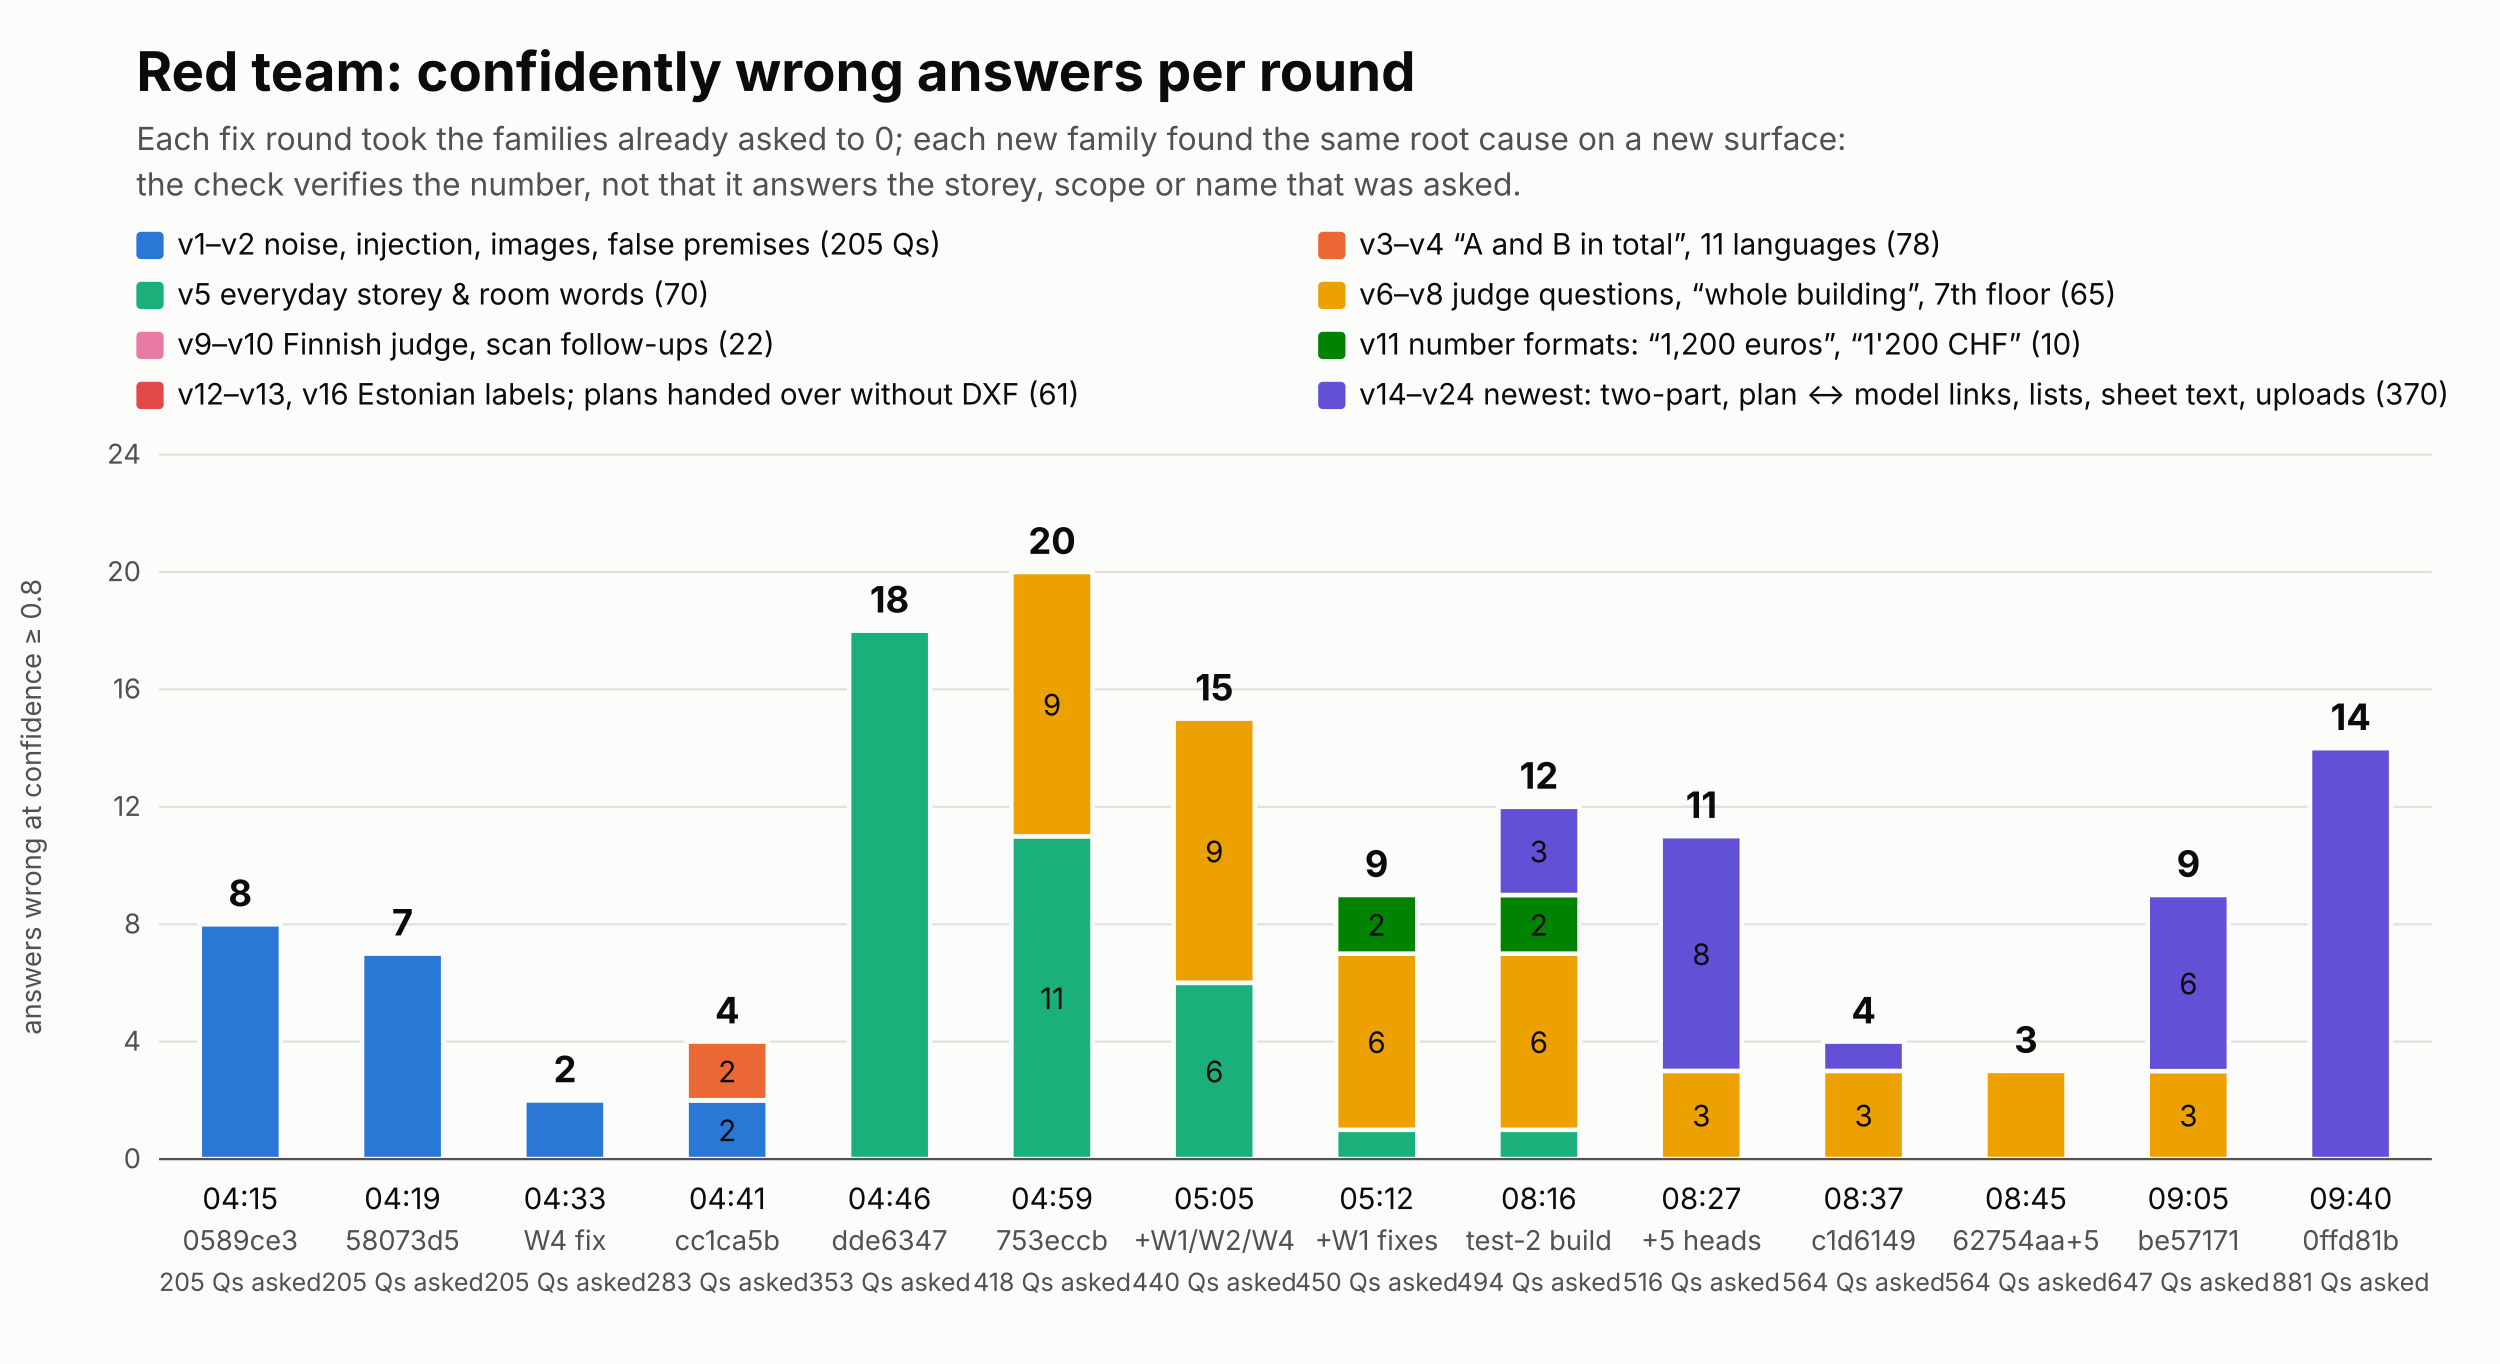
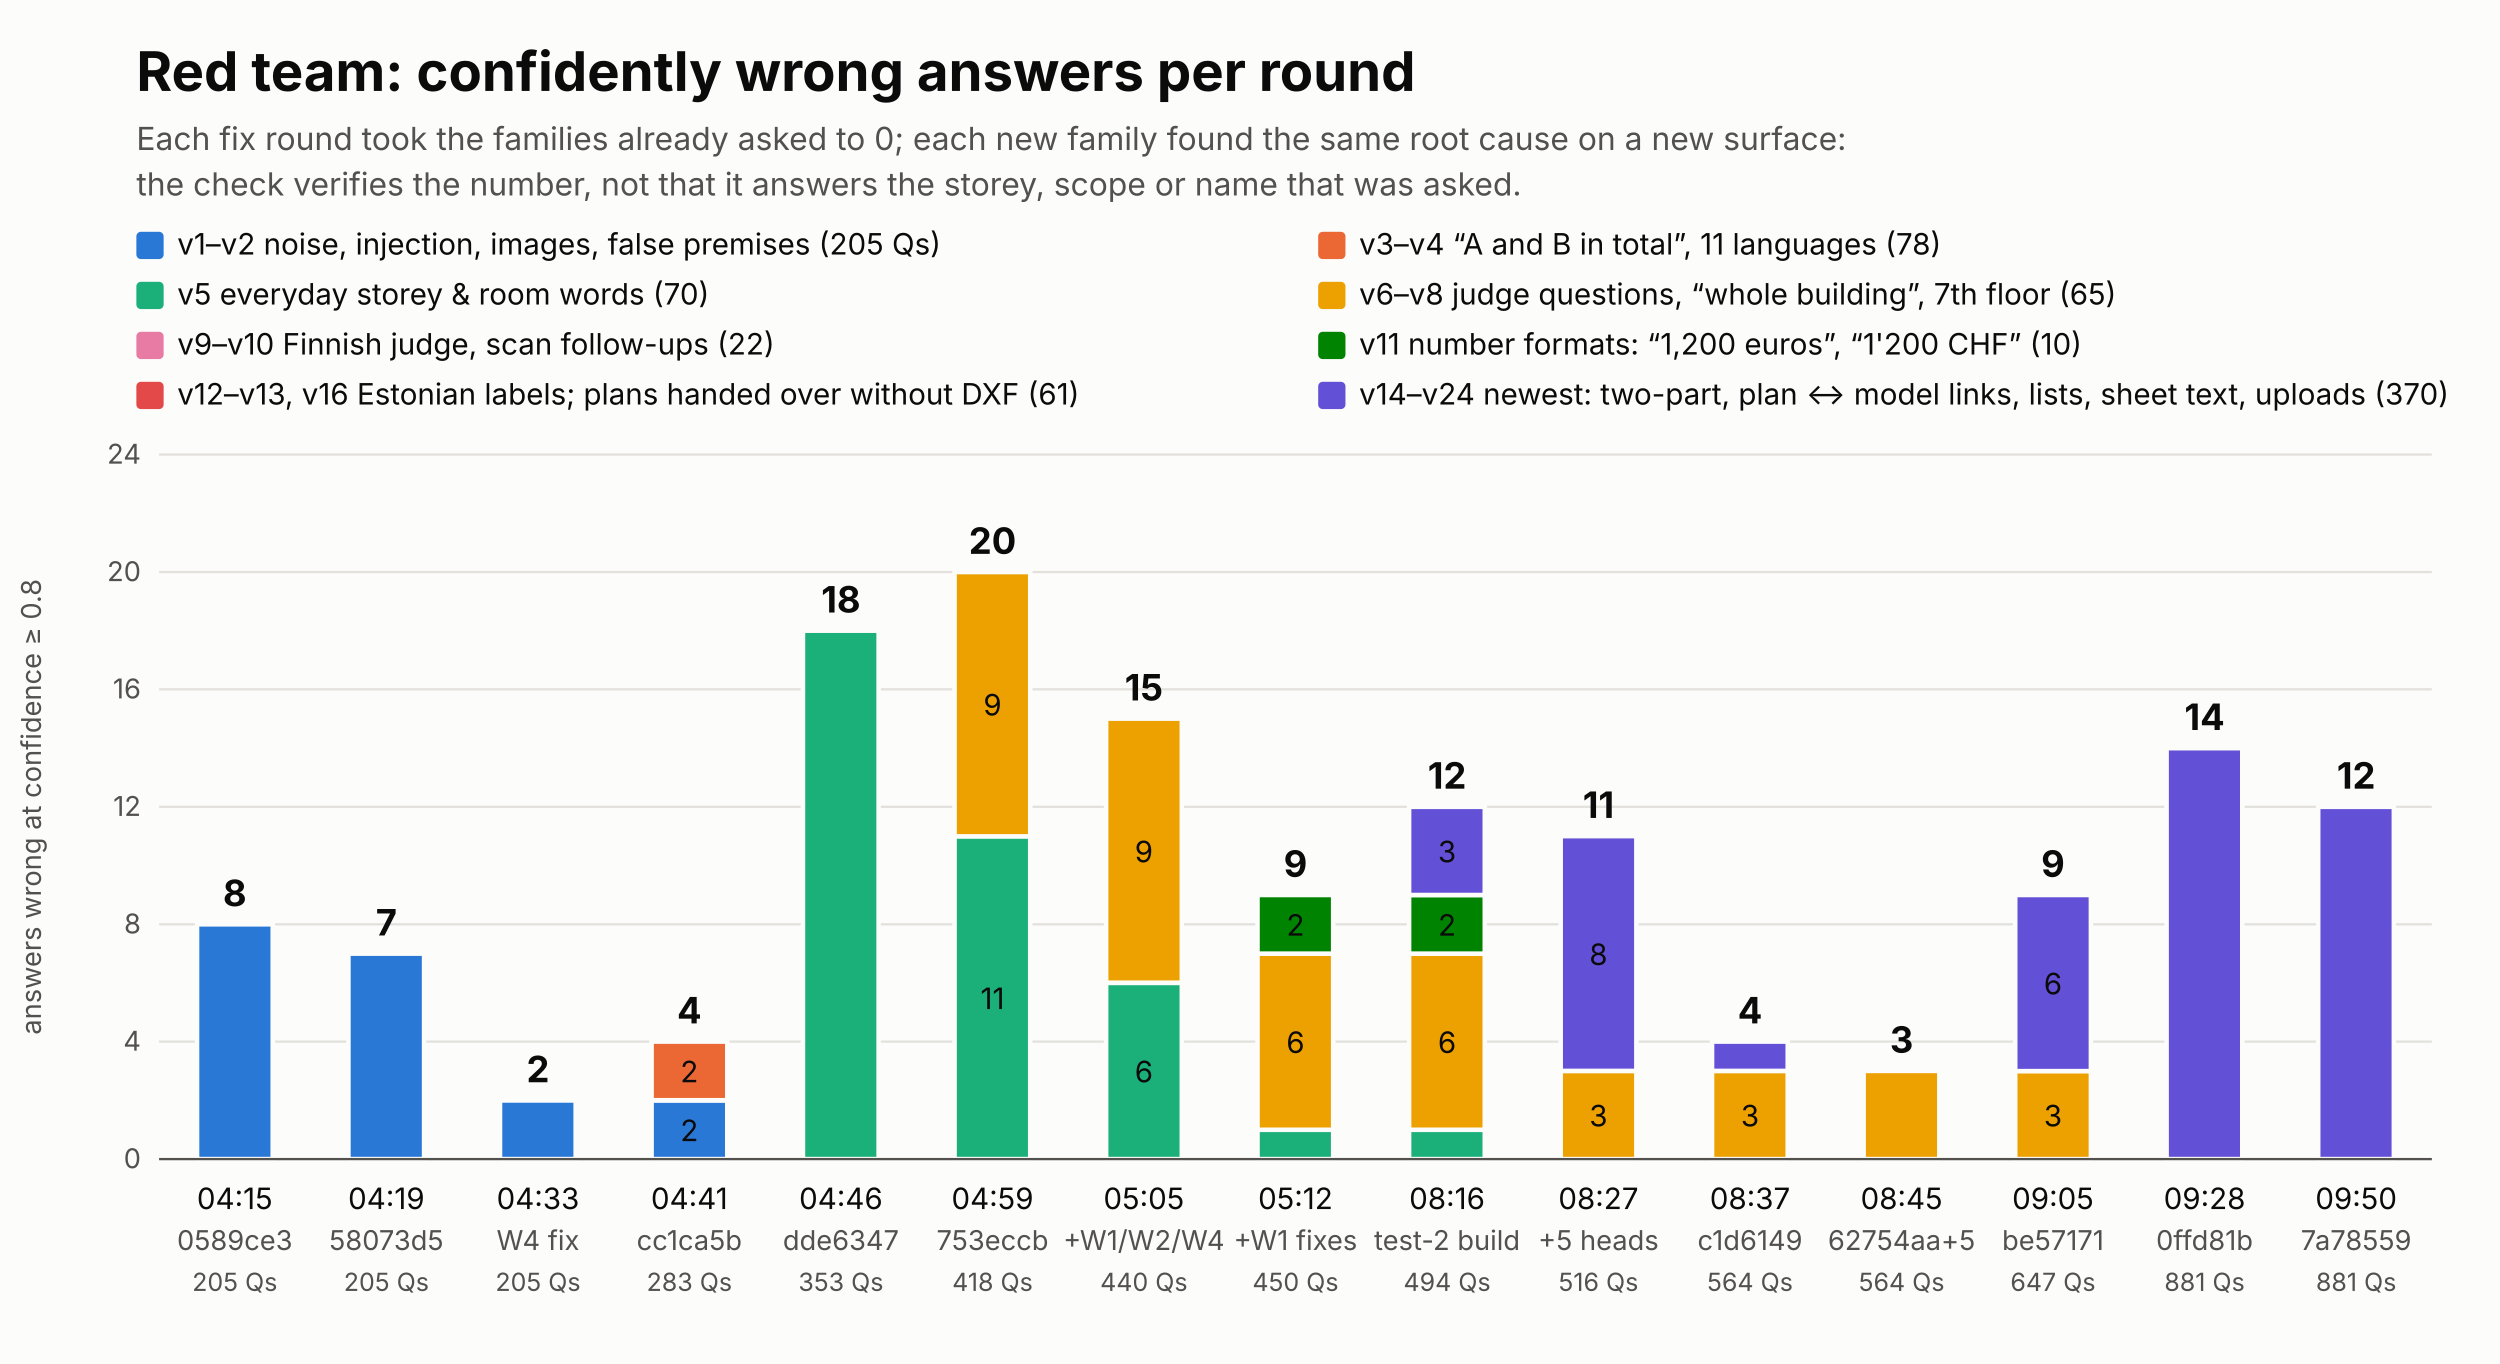
<svg xmlns="http://www.w3.org/2000/svg" width="1100" height="600" viewBox="0 0 1100 600" font-family="Inter, Helvetica, Arial, sans-serif">
  <rect width="1100" height="600" fill="#fcfcfb" />
  <text x="60" y="40" font-size="24" font-weight="700" fill="#0b0b0b">Red team: confidently wrong answers per round</text>
  <text x="60" y="66" font-size="14" fill="#52514e">Each fix round took the families already asked to 0; each new family found the same root cause on a new surface:</text>
  <text x="60" y="86" font-size="14" fill="#52514e">the check verifies the number, not that it answers the storey, scope or name that was asked.</text>
  <rect x="60" y="102" width="12" height="12" rx="2" fill="#2a78d6" />
  <text x="78" y="112" font-size="13" fill="#0b0b0b">v1–v2 noise, injection, images, false premises (205 Qs)</text>
  <rect x="580" y="102" width="12" height="12" rx="2" fill="#eb6834" />
  <text x="598" y="112" font-size="13" fill="#0b0b0b">v3–v4 “A and B in total”, 11 languages (78)</text>
  <rect x="60" y="124" width="12" height="12" rx="2" fill="#1baf7a" />
  <text x="78" y="134" font-size="13" fill="#0b0b0b">v5 everyday storey &amp; room words (70)</text>
  <rect x="580" y="124" width="12" height="12" rx="2" fill="#eda100" />
  <text x="598" y="134" font-size="13" fill="#0b0b0b">v6–v8 judge questions, “whole building”, 7th floor (65)</text>
  <rect x="60" y="146" width="12" height="12" rx="2" fill="#e87ba4" />
  <text x="78" y="156" font-size="13" fill="#0b0b0b">v9–v10 Finnish judge, scan follow-ups (22)</text>
  <rect x="580" y="146" width="12" height="12" rx="2" fill="#008300" />
  <text x="598" y="156" font-size="13" fill="#0b0b0b">v11 number formats: “1,200 euros”, “1'200 CHF” (10)</text>
  <rect x="60" y="168" width="12" height="12" rx="2" fill="#e34948" />
  <text x="78" y="178" font-size="13" fill="#0b0b0b">v12–v13, v16 Estonian labels; plans handed over without DXF (61)</text>
  <rect x="580" y="168" width="12" height="12" rx="2" fill="#6250d6" />
  <text x="598" y="178" font-size="13" fill="#0b0b0b">v14–v24 newest: two-part, plan ↔ model links, lists, sheet text, uploads (370)</text>
  <line x1="70" x2="1070" y1="510.0" y2="510.0" stroke="#e2e1dc" stroke-width="1" />
  <text x="62" y="514.0" font-size="12" fill="#52514e" text-anchor="end">0</text>
  <line x1="70" x2="1070" y1="458.3" y2="458.3" stroke="#e2e1dc" stroke-width="1" />
  <text x="62" y="462.3" font-size="12" fill="#52514e" text-anchor="end">4</text>
  <line x1="70" x2="1070" y1="406.7" y2="406.7" stroke="#e2e1dc" stroke-width="1" />
  <text x="62" y="410.7" font-size="12" fill="#52514e" text-anchor="end">8</text>
  <line x1="70" x2="1070" y1="355.0" y2="355.0" stroke="#e2e1dc" stroke-width="1" />
  <text x="62" y="359.0" font-size="12" fill="#52514e" text-anchor="end">12</text>
  <line x1="70" x2="1070" y1="303.3" y2="303.3" stroke="#e2e1dc" stroke-width="1" />
  <text x="62" y="307.3" font-size="12" fill="#52514e" text-anchor="end">16</text>
  <line x1="70" x2="1070" y1="251.7" y2="251.7" stroke="#e2e1dc" stroke-width="1" />
  <text x="62" y="255.7" font-size="12" fill="#52514e" text-anchor="end">20</text>
  <line x1="70" x2="1070" y1="200.0" y2="200.0" stroke="#e2e1dc" stroke-width="1" />
  <text x="62" y="204.0" font-size="12" fill="#52514e" text-anchor="end">24</text>
  <text x="18" y="355.0" font-size="12" fill="#52514e" text-anchor="middle" transform="rotate(-90 18 355.0)">answers wrong at confidence ≥ 0.8</text>
-   <rect x="87.9" y="406.7" width="35.7" height="103.3" fill="#2a78d6" stroke="#fcfcfb" stroke-width="2" />
-   <text x="105.7" y="398.7" font-size="16" font-weight="700" fill="#0b0b0b" text-anchor="middle">8</text>
-   <text x="105.7" y="532" font-size="13" fill="#0b0b0b" text-anchor="middle">04:15</text>
-   <text x="105.7" y="550" font-size="12" fill="#52514e" text-anchor="middle">0589ce3</text>
-   <text x="105.7" y="568" font-size="11" fill="#52514e" text-anchor="middle">205 Qs asked</text>
-   <rect x="159.3" y="419.6" width="35.7" height="90.4" fill="#2a78d6" stroke="#fcfcfb" stroke-width="2" />
-   <text x="177.1" y="411.6" font-size="16" font-weight="700" fill="#0b0b0b" text-anchor="middle">7</text>
-   <text x="177.1" y="532" font-size="13" fill="#0b0b0b" text-anchor="middle">04:19</text>
-   <text x="177.1" y="550" font-size="12" fill="#52514e" text-anchor="middle">58073d5</text>
-   <text x="177.1" y="568" font-size="11" fill="#52514e" text-anchor="middle">205 Qs asked</text>
-   <rect x="230.7" y="484.2" width="35.7" height="25.8" fill="#2a78d6" stroke="#fcfcfb" stroke-width="2" />
-   <text x="248.6" y="476.2" font-size="16" font-weight="700" fill="#0b0b0b" text-anchor="middle">2</text>
-   <text x="248.6" y="532" font-size="13" fill="#0b0b0b" text-anchor="middle">04:33</text>
-   <text x="248.6" y="550" font-size="12" fill="#52514e" text-anchor="middle">W4 fix</text>
-   <text x="248.6" y="568" font-size="11" fill="#52514e" text-anchor="middle">205 Qs asked</text>
-   <rect x="302.1" y="484.2" width="35.7" height="25.8" fill="#2a78d6" stroke="#fcfcfb" stroke-width="2" />
-   <text x="320.0" y="502.1" font-size="13" fill="#0b0b0b" text-anchor="middle">2</text>
-   <rect x="302.1" y="458.3" width="35.7" height="25.8" fill="#eb6834" stroke="#fcfcfb" stroke-width="2" />
-   <text x="320.0" y="476.2" font-size="13" fill="#0b0b0b" text-anchor="middle">2</text>
-   <text x="320.0" y="450.3" font-size="16" font-weight="700" fill="#0b0b0b" text-anchor="middle">4</text>
-   <text x="320.0" y="532" font-size="13" fill="#0b0b0b" text-anchor="middle">04:41</text>
-   <text x="320.0" y="550" font-size="12" fill="#52514e" text-anchor="middle">cc1ca5b</text>
-   <text x="320.0" y="568" font-size="11" fill="#52514e" text-anchor="middle">283 Qs asked</text>
-   <rect x="373.6" y="277.5" width="35.7" height="232.5" fill="#1baf7a" stroke="#fcfcfb" stroke-width="2" />
-   <text x="391.4" y="269.5" font-size="16" font-weight="700" fill="#0b0b0b" text-anchor="middle">18</text>
-   <text x="391.4" y="532" font-size="13" fill="#0b0b0b" text-anchor="middle">04:46</text>
-   <text x="391.4" y="550" font-size="12" fill="#52514e" text-anchor="middle">dde6347</text>
-   <text x="391.4" y="568" font-size="11" fill="#52514e" text-anchor="middle">353 Qs asked</text>
-   <rect x="445.0" y="367.9" width="35.7" height="142.1" fill="#1baf7a" stroke="#fcfcfb" stroke-width="2" />
-   <text x="462.9" y="444.0" font-size="13" fill="#0b0b0b" text-anchor="middle">11</text>
-   <rect x="445.0" y="251.7" width="35.7" height="116.3" fill="#eda100" stroke="#fcfcfb" stroke-width="2" />
-   <text x="462.9" y="314.8" font-size="13" fill="#0b0b0b" text-anchor="middle">9</text>
-   <text x="462.9" y="243.7" font-size="16" font-weight="700" fill="#0b0b0b" text-anchor="middle">20</text>
-   <text x="462.9" y="532" font-size="13" fill="#0b0b0b" text-anchor="middle">04:59</text>
-   <text x="462.9" y="550" font-size="12" fill="#52514e" text-anchor="middle">753eccb</text>
-   <text x="462.9" y="568" font-size="11" fill="#52514e" text-anchor="middle">418 Qs asked</text>
-   <rect x="516.4" y="432.5" width="35.7" height="77.5" fill="#1baf7a" stroke="#fcfcfb" stroke-width="2" />
-   <text x="534.3" y="476.2" font-size="13" fill="#0b0b0b" text-anchor="middle">6</text>
-   <rect x="516.4" y="316.2" width="35.7" height="116.2" fill="#eda100" stroke="#fcfcfb" stroke-width="2" />
-   <text x="534.3" y="379.4" font-size="13" fill="#0b0b0b" text-anchor="middle">9</text>
-   <text x="534.3" y="308.2" font-size="16" font-weight="700" fill="#0b0b0b" text-anchor="middle">15</text>
-   <text x="534.3" y="532" font-size="13" fill="#0b0b0b" text-anchor="middle">05:05</text>
-   <text x="534.3" y="550" font-size="12" fill="#52514e" text-anchor="middle">+W1/W2/W4</text>
-   <text x="534.3" y="568" font-size="11" fill="#52514e" text-anchor="middle">440 Qs asked</text>
-   <rect x="587.9" y="497.1" width="35.7" height="12.9" fill="#1baf7a" stroke="#fcfcfb" stroke-width="2" />
-   <rect x="587.9" y="419.6" width="35.7" height="77.5" fill="#eda100" stroke="#fcfcfb" stroke-width="2" />
-   <text x="605.7" y="463.3" font-size="13" fill="#0b0b0b" text-anchor="middle">6</text>
-   <rect x="587.9" y="393.8" width="35.7" height="25.8" fill="#008300" stroke="#fcfcfb" stroke-width="2" />
-   <text x="605.7" y="411.7" font-size="13" fill="#0b0b0b" text-anchor="middle">2</text>
-   <text x="605.7" y="385.8" font-size="16" font-weight="700" fill="#0b0b0b" text-anchor="middle">9</text>
-   <text x="605.7" y="532" font-size="13" fill="#0b0b0b" text-anchor="middle">05:12</text>
-   <text x="605.7" y="550" font-size="12" fill="#52514e" text-anchor="middle">+W1 fixes</text>
-   <text x="605.7" y="568" font-size="11" fill="#52514e" text-anchor="middle">450 Qs asked</text>
-   <rect x="659.3" y="497.1" width="35.7" height="12.9" fill="#1baf7a" stroke="#fcfcfb" stroke-width="2" />
-   <rect x="659.3" y="419.6" width="35.7" height="77.5" fill="#eda100" stroke="#fcfcfb" stroke-width="2" />
-   <text x="677.1" y="463.3" font-size="13" fill="#0b0b0b" text-anchor="middle">6</text>
-   <rect x="659.3" y="393.8" width="35.7" height="25.8" fill="#008300" stroke="#fcfcfb" stroke-width="2" />
-   <text x="677.1" y="411.7" font-size="13" fill="#0b0b0b" text-anchor="middle">2</text>
-   <rect x="659.3" y="355.0" width="35.7" height="38.8" fill="#6250d6" stroke="#fcfcfb" stroke-width="2" />
-   <text x="677.1" y="379.4" font-size="13" fill="#0b0b0b" text-anchor="middle">3</text>
-   <text x="677.1" y="347.0" font-size="16" font-weight="700" fill="#0b0b0b" text-anchor="middle">12</text>
-   <text x="677.1" y="532" font-size="13" fill="#0b0b0b" text-anchor="middle">08:16</text>
-   <text x="677.1" y="550" font-size="12" fill="#52514e" text-anchor="middle">test-2 build</text>
-   <text x="677.1" y="568" font-size="11" fill="#52514e" text-anchor="middle">494 Qs asked</text>
-   <rect x="730.7" y="471.2" width="35.7" height="38.8" fill="#eda100" stroke="#fcfcfb" stroke-width="2" />
-   <text x="748.6" y="495.6" font-size="13" fill="#0b0b0b" text-anchor="middle">3</text>
-   <rect x="730.7" y="367.9" width="35.7" height="103.3" fill="#6250d6" stroke="#fcfcfb" stroke-width="2" />
-   <text x="748.6" y="424.6" font-size="13" fill="#0b0b0b" text-anchor="middle">8</text>
-   <text x="748.6" y="359.9" font-size="16" font-weight="700" fill="#0b0b0b" text-anchor="middle">11</text>
-   <text x="748.6" y="532" font-size="13" fill="#0b0b0b" text-anchor="middle">08:27</text>
-   <text x="748.6" y="550" font-size="12" fill="#52514e" text-anchor="middle">+5 heads</text>
-   <text x="748.6" y="568" font-size="11" fill="#52514e" text-anchor="middle">516 Qs asked</text>
-   <rect x="802.1" y="471.2" width="35.7" height="38.8" fill="#eda100" stroke="#fcfcfb" stroke-width="2" />
-   <text x="820.0" y="495.6" font-size="13" fill="#0b0b0b" text-anchor="middle">3</text>
-   <rect x="802.1" y="458.3" width="35.7" height="12.9" fill="#6250d6" stroke="#fcfcfb" stroke-width="2" />
-   <text x="820.0" y="450.3" font-size="16" font-weight="700" fill="#0b0b0b" text-anchor="middle">4</text>
-   <text x="820.0" y="532" font-size="13" fill="#0b0b0b" text-anchor="middle">08:37</text>
-   <text x="820.0" y="550" font-size="12" fill="#52514e" text-anchor="middle">c1d6149</text>
-   <text x="820.0" y="568" font-size="11" fill="#52514e" text-anchor="middle">564 Qs asked</text>
-   <rect x="873.6" y="471.2" width="35.7" height="38.8" fill="#eda100" stroke="#fcfcfb" stroke-width="2" />
-   <text x="891.4" y="463.2" font-size="16" font-weight="700" fill="#0b0b0b" text-anchor="middle">3</text>
-   <text x="891.4" y="532" font-size="13" fill="#0b0b0b" text-anchor="middle">08:45</text>
-   <text x="891.4" y="550" font-size="12" fill="#52514e" text-anchor="middle">62754aa+5</text>
-   <text x="891.4" y="568" font-size="11" fill="#52514e" text-anchor="middle">564 Qs asked</text>
-   <rect x="945.0" y="471.2" width="35.7" height="38.8" fill="#eda100" stroke="#fcfcfb" stroke-width="2" />
-   <text x="962.9" y="495.6" font-size="13" fill="#0b0b0b" text-anchor="middle">3</text>
-   <rect x="945.0" y="393.8" width="35.7" height="77.5" fill="#6250d6" stroke="#fcfcfb" stroke-width="2" />
-   <text x="962.9" y="437.5" font-size="13" fill="#0b0b0b" text-anchor="middle">6</text>
-   <text x="962.9" y="385.8" font-size="16" font-weight="700" fill="#0b0b0b" text-anchor="middle">9</text>
-   <text x="962.9" y="532" font-size="13" fill="#0b0b0b" text-anchor="middle">09:05</text>
-   <text x="962.9" y="550" font-size="12" fill="#52514e" text-anchor="middle">be57171</text>
-   <text x="962.9" y="568" font-size="11" fill="#52514e" text-anchor="middle">647 Qs asked</text>
-   <rect x="1016.4" y="329.2" width="35.7" height="180.8" fill="#6250d6" stroke="#fcfcfb" stroke-width="2" />
-   <text x="1034.3" y="321.2" font-size="16" font-weight="700" fill="#0b0b0b" text-anchor="middle">14</text>
-   <text x="1034.3" y="532" font-size="13" fill="#0b0b0b" text-anchor="middle">09:40</text>
-   <text x="1034.3" y="550" font-size="12" fill="#52514e" text-anchor="middle">0ffd81b</text>
-   <text x="1034.3" y="568" font-size="11" fill="#52514e" text-anchor="middle">881 Qs asked</text>
+   <rect x="86.7" y="406.7" width="33.3" height="103.3" fill="#2a78d6" stroke="#fcfcfb" stroke-width="2" />
+   <text x="103.3" y="398.7" font-size="16" font-weight="700" fill="#0b0b0b" text-anchor="middle">8</text>
+   <text x="103.3" y="532" font-size="13" fill="#0b0b0b" text-anchor="middle">04:15</text>
+   <text x="103.3" y="550" font-size="12" fill="#52514e" text-anchor="middle">0589ce3</text>
+   <text x="103.3" y="568" font-size="11" fill="#52514e" text-anchor="middle">205 Qs</text>
+   <rect x="153.3" y="419.6" width="33.3" height="90.4" fill="#2a78d6" stroke="#fcfcfb" stroke-width="2" />
+   <text x="170.0" y="411.6" font-size="16" font-weight="700" fill="#0b0b0b" text-anchor="middle">7</text>
+   <text x="170.0" y="532" font-size="13" fill="#0b0b0b" text-anchor="middle">04:19</text>
+   <text x="170.0" y="550" font-size="12" fill="#52514e" text-anchor="middle">58073d5</text>
+   <text x="170.0" y="568" font-size="11" fill="#52514e" text-anchor="middle">205 Qs</text>
+   <rect x="220.0" y="484.2" width="33.3" height="25.8" fill="#2a78d6" stroke="#fcfcfb" stroke-width="2" />
+   <text x="236.7" y="476.2" font-size="16" font-weight="700" fill="#0b0b0b" text-anchor="middle">2</text>
+   <text x="236.7" y="532" font-size="13" fill="#0b0b0b" text-anchor="middle">04:33</text>
+   <text x="236.7" y="550" font-size="12" fill="#52514e" text-anchor="middle">W4 fix</text>
+   <text x="236.7" y="568" font-size="11" fill="#52514e" text-anchor="middle">205 Qs</text>
+   <rect x="286.7" y="484.2" width="33.3" height="25.8" fill="#2a78d6" stroke="#fcfcfb" stroke-width="2" />
+   <text x="303.3" y="502.1" font-size="13" fill="#0b0b0b" text-anchor="middle">2</text>
+   <rect x="286.7" y="458.3" width="33.3" height="25.8" fill="#eb6834" stroke="#fcfcfb" stroke-width="2" />
+   <text x="303.3" y="476.2" font-size="13" fill="#0b0b0b" text-anchor="middle">2</text>
+   <text x="303.3" y="450.3" font-size="16" font-weight="700" fill="#0b0b0b" text-anchor="middle">4</text>
+   <text x="303.3" y="532" font-size="13" fill="#0b0b0b" text-anchor="middle">04:41</text>
+   <text x="303.3" y="550" font-size="12" fill="#52514e" text-anchor="middle">cc1ca5b</text>
+   <text x="303.3" y="568" font-size="11" fill="#52514e" text-anchor="middle">283 Qs</text>
+   <rect x="353.3" y="277.5" width="33.3" height="232.5" fill="#1baf7a" stroke="#fcfcfb" stroke-width="2" />
+   <text x="370.0" y="269.5" font-size="16" font-weight="700" fill="#0b0b0b" text-anchor="middle">18</text>
+   <text x="370.0" y="532" font-size="13" fill="#0b0b0b" text-anchor="middle">04:46</text>
+   <text x="370.0" y="550" font-size="12" fill="#52514e" text-anchor="middle">dde6347</text>
+   <text x="370.0" y="568" font-size="11" fill="#52514e" text-anchor="middle">353 Qs</text>
+   <rect x="420.0" y="367.9" width="33.3" height="142.1" fill="#1baf7a" stroke="#fcfcfb" stroke-width="2" />
+   <text x="436.7" y="444.0" font-size="13" fill="#0b0b0b" text-anchor="middle">11</text>
+   <rect x="420.0" y="251.7" width="33.3" height="116.3" fill="#eda100" stroke="#fcfcfb" stroke-width="2" />
+   <text x="436.7" y="314.8" font-size="13" fill="#0b0b0b" text-anchor="middle">9</text>
+   <text x="436.7" y="243.7" font-size="16" font-weight="700" fill="#0b0b0b" text-anchor="middle">20</text>
+   <text x="436.7" y="532" font-size="13" fill="#0b0b0b" text-anchor="middle">04:59</text>
+   <text x="436.7" y="550" font-size="12" fill="#52514e" text-anchor="middle">753eccb</text>
+   <text x="436.7" y="568" font-size="11" fill="#52514e" text-anchor="middle">418 Qs</text>
+   <rect x="486.7" y="432.5" width="33.3" height="77.5" fill="#1baf7a" stroke="#fcfcfb" stroke-width="2" />
+   <text x="503.3" y="476.2" font-size="13" fill="#0b0b0b" text-anchor="middle">6</text>
+   <rect x="486.7" y="316.2" width="33.3" height="116.2" fill="#eda100" stroke="#fcfcfb" stroke-width="2" />
+   <text x="503.3" y="379.4" font-size="13" fill="#0b0b0b" text-anchor="middle">9</text>
+   <text x="503.3" y="308.2" font-size="16" font-weight="700" fill="#0b0b0b" text-anchor="middle">15</text>
+   <text x="503.3" y="532" font-size="13" fill="#0b0b0b" text-anchor="middle">05:05</text>
+   <text x="503.3" y="550" font-size="12" fill="#52514e" text-anchor="middle">+W1/W2/W4</text>
+   <text x="503.3" y="568" font-size="11" fill="#52514e" text-anchor="middle">440 Qs</text>
+   <rect x="553.3" y="497.1" width="33.3" height="12.9" fill="#1baf7a" stroke="#fcfcfb" stroke-width="2" />
+   <rect x="553.3" y="419.6" width="33.3" height="77.5" fill="#eda100" stroke="#fcfcfb" stroke-width="2" />
+   <text x="570.0" y="463.3" font-size="13" fill="#0b0b0b" text-anchor="middle">6</text>
+   <rect x="553.3" y="393.8" width="33.3" height="25.8" fill="#008300" stroke="#fcfcfb" stroke-width="2" />
+   <text x="570.0" y="411.7" font-size="13" fill="#0b0b0b" text-anchor="middle">2</text>
+   <text x="570.0" y="385.8" font-size="16" font-weight="700" fill="#0b0b0b" text-anchor="middle">9</text>
+   <text x="570.0" y="532" font-size="13" fill="#0b0b0b" text-anchor="middle">05:12</text>
+   <text x="570.0" y="550" font-size="12" fill="#52514e" text-anchor="middle">+W1 fixes</text>
+   <text x="570.0" y="568" font-size="11" fill="#52514e" text-anchor="middle">450 Qs</text>
+   <rect x="620.0" y="497.1" width="33.3" height="12.9" fill="#1baf7a" stroke="#fcfcfb" stroke-width="2" />
+   <rect x="620.0" y="419.6" width="33.3" height="77.5" fill="#eda100" stroke="#fcfcfb" stroke-width="2" />
+   <text x="636.7" y="463.3" font-size="13" fill="#0b0b0b" text-anchor="middle">6</text>
+   <rect x="620.0" y="393.8" width="33.3" height="25.8" fill="#008300" stroke="#fcfcfb" stroke-width="2" />
+   <text x="636.7" y="411.7" font-size="13" fill="#0b0b0b" text-anchor="middle">2</text>
+   <rect x="620.0" y="355.0" width="33.3" height="38.8" fill="#6250d6" stroke="#fcfcfb" stroke-width="2" />
+   <text x="636.7" y="379.4" font-size="13" fill="#0b0b0b" text-anchor="middle">3</text>
+   <text x="636.7" y="347.0" font-size="16" font-weight="700" fill="#0b0b0b" text-anchor="middle">12</text>
+   <text x="636.7" y="532" font-size="13" fill="#0b0b0b" text-anchor="middle">08:16</text>
+   <text x="636.7" y="550" font-size="12" fill="#52514e" text-anchor="middle">test-2 build</text>
+   <text x="636.7" y="568" font-size="11" fill="#52514e" text-anchor="middle">494 Qs</text>
+   <rect x="686.7" y="471.2" width="33.3" height="38.8" fill="#eda100" stroke="#fcfcfb" stroke-width="2" />
+   <text x="703.3" y="495.6" font-size="13" fill="#0b0b0b" text-anchor="middle">3</text>
+   <rect x="686.7" y="367.9" width="33.3" height="103.3" fill="#6250d6" stroke="#fcfcfb" stroke-width="2" />
+   <text x="703.3" y="424.6" font-size="13" fill="#0b0b0b" text-anchor="middle">8</text>
+   <text x="703.3" y="359.9" font-size="16" font-weight="700" fill="#0b0b0b" text-anchor="middle">11</text>
+   <text x="703.3" y="532" font-size="13" fill="#0b0b0b" text-anchor="middle">08:27</text>
+   <text x="703.3" y="550" font-size="12" fill="#52514e" text-anchor="middle">+5 heads</text>
+   <text x="703.3" y="568" font-size="11" fill="#52514e" text-anchor="middle">516 Qs</text>
+   <rect x="753.3" y="471.2" width="33.3" height="38.8" fill="#eda100" stroke="#fcfcfb" stroke-width="2" />
+   <text x="770.0" y="495.6" font-size="13" fill="#0b0b0b" text-anchor="middle">3</text>
+   <rect x="753.3" y="458.3" width="33.3" height="12.9" fill="#6250d6" stroke="#fcfcfb" stroke-width="2" />
+   <text x="770.0" y="450.3" font-size="16" font-weight="700" fill="#0b0b0b" text-anchor="middle">4</text>
+   <text x="770.0" y="532" font-size="13" fill="#0b0b0b" text-anchor="middle">08:37</text>
+   <text x="770.0" y="550" font-size="12" fill="#52514e" text-anchor="middle">c1d6149</text>
+   <text x="770.0" y="568" font-size="11" fill="#52514e" text-anchor="middle">564 Qs</text>
+   <rect x="820.0" y="471.2" width="33.3" height="38.8" fill="#eda100" stroke="#fcfcfb" stroke-width="2" />
+   <text x="836.7" y="463.2" font-size="16" font-weight="700" fill="#0b0b0b" text-anchor="middle">3</text>
+   <text x="836.7" y="532" font-size="13" fill="#0b0b0b" text-anchor="middle">08:45</text>
+   <text x="836.7" y="550" font-size="12" fill="#52514e" text-anchor="middle">62754aa+5</text>
+   <text x="836.7" y="568" font-size="11" fill="#52514e" text-anchor="middle">564 Qs</text>
+   <rect x="886.7" y="471.2" width="33.3" height="38.8" fill="#eda100" stroke="#fcfcfb" stroke-width="2" />
+   <text x="903.3" y="495.6" font-size="13" fill="#0b0b0b" text-anchor="middle">3</text>
+   <rect x="886.7" y="393.8" width="33.3" height="77.5" fill="#6250d6" stroke="#fcfcfb" stroke-width="2" />
+   <text x="903.3" y="437.5" font-size="13" fill="#0b0b0b" text-anchor="middle">6</text>
+   <text x="903.3" y="385.8" font-size="16" font-weight="700" fill="#0b0b0b" text-anchor="middle">9</text>
+   <text x="903.3" y="532" font-size="13" fill="#0b0b0b" text-anchor="middle">09:05</text>
+   <text x="903.3" y="550" font-size="12" fill="#52514e" text-anchor="middle">be57171</text>
+   <text x="903.3" y="568" font-size="11" fill="#52514e" text-anchor="middle">647 Qs</text>
+   <rect x="953.3" y="329.2" width="33.3" height="180.8" fill="#6250d6" stroke="#fcfcfb" stroke-width="2" />
+   <text x="970.0" y="321.2" font-size="16" font-weight="700" fill="#0b0b0b" text-anchor="middle">14</text>
+   <text x="970.0" y="532" font-size="13" fill="#0b0b0b" text-anchor="middle">09:28</text>
+   <text x="970.0" y="550" font-size="12" fill="#52514e" text-anchor="middle">0ffd81b</text>
+   <text x="970.0" y="568" font-size="11" fill="#52514e" text-anchor="middle">881 Qs</text>
+   <rect x="1020.0" y="355.0" width="33.3" height="155.0" fill="#6250d6" stroke="#fcfcfb" stroke-width="2" />
+   <text x="1036.7" y="347.0" font-size="16" font-weight="700" fill="#0b0b0b" text-anchor="middle">12</text>
+   <text x="1036.7" y="532" font-size="13" fill="#0b0b0b" text-anchor="middle">09:50</text>
+   <text x="1036.7" y="550" font-size="12" fill="#52514e" text-anchor="middle">7a78559</text>
+   <text x="1036.7" y="568" font-size="11" fill="#52514e" text-anchor="middle">881 Qs</text>
  <line x1="70" x2="1070" y1="510" y2="510" stroke="#52514e" stroke-width="1" />
</svg>
